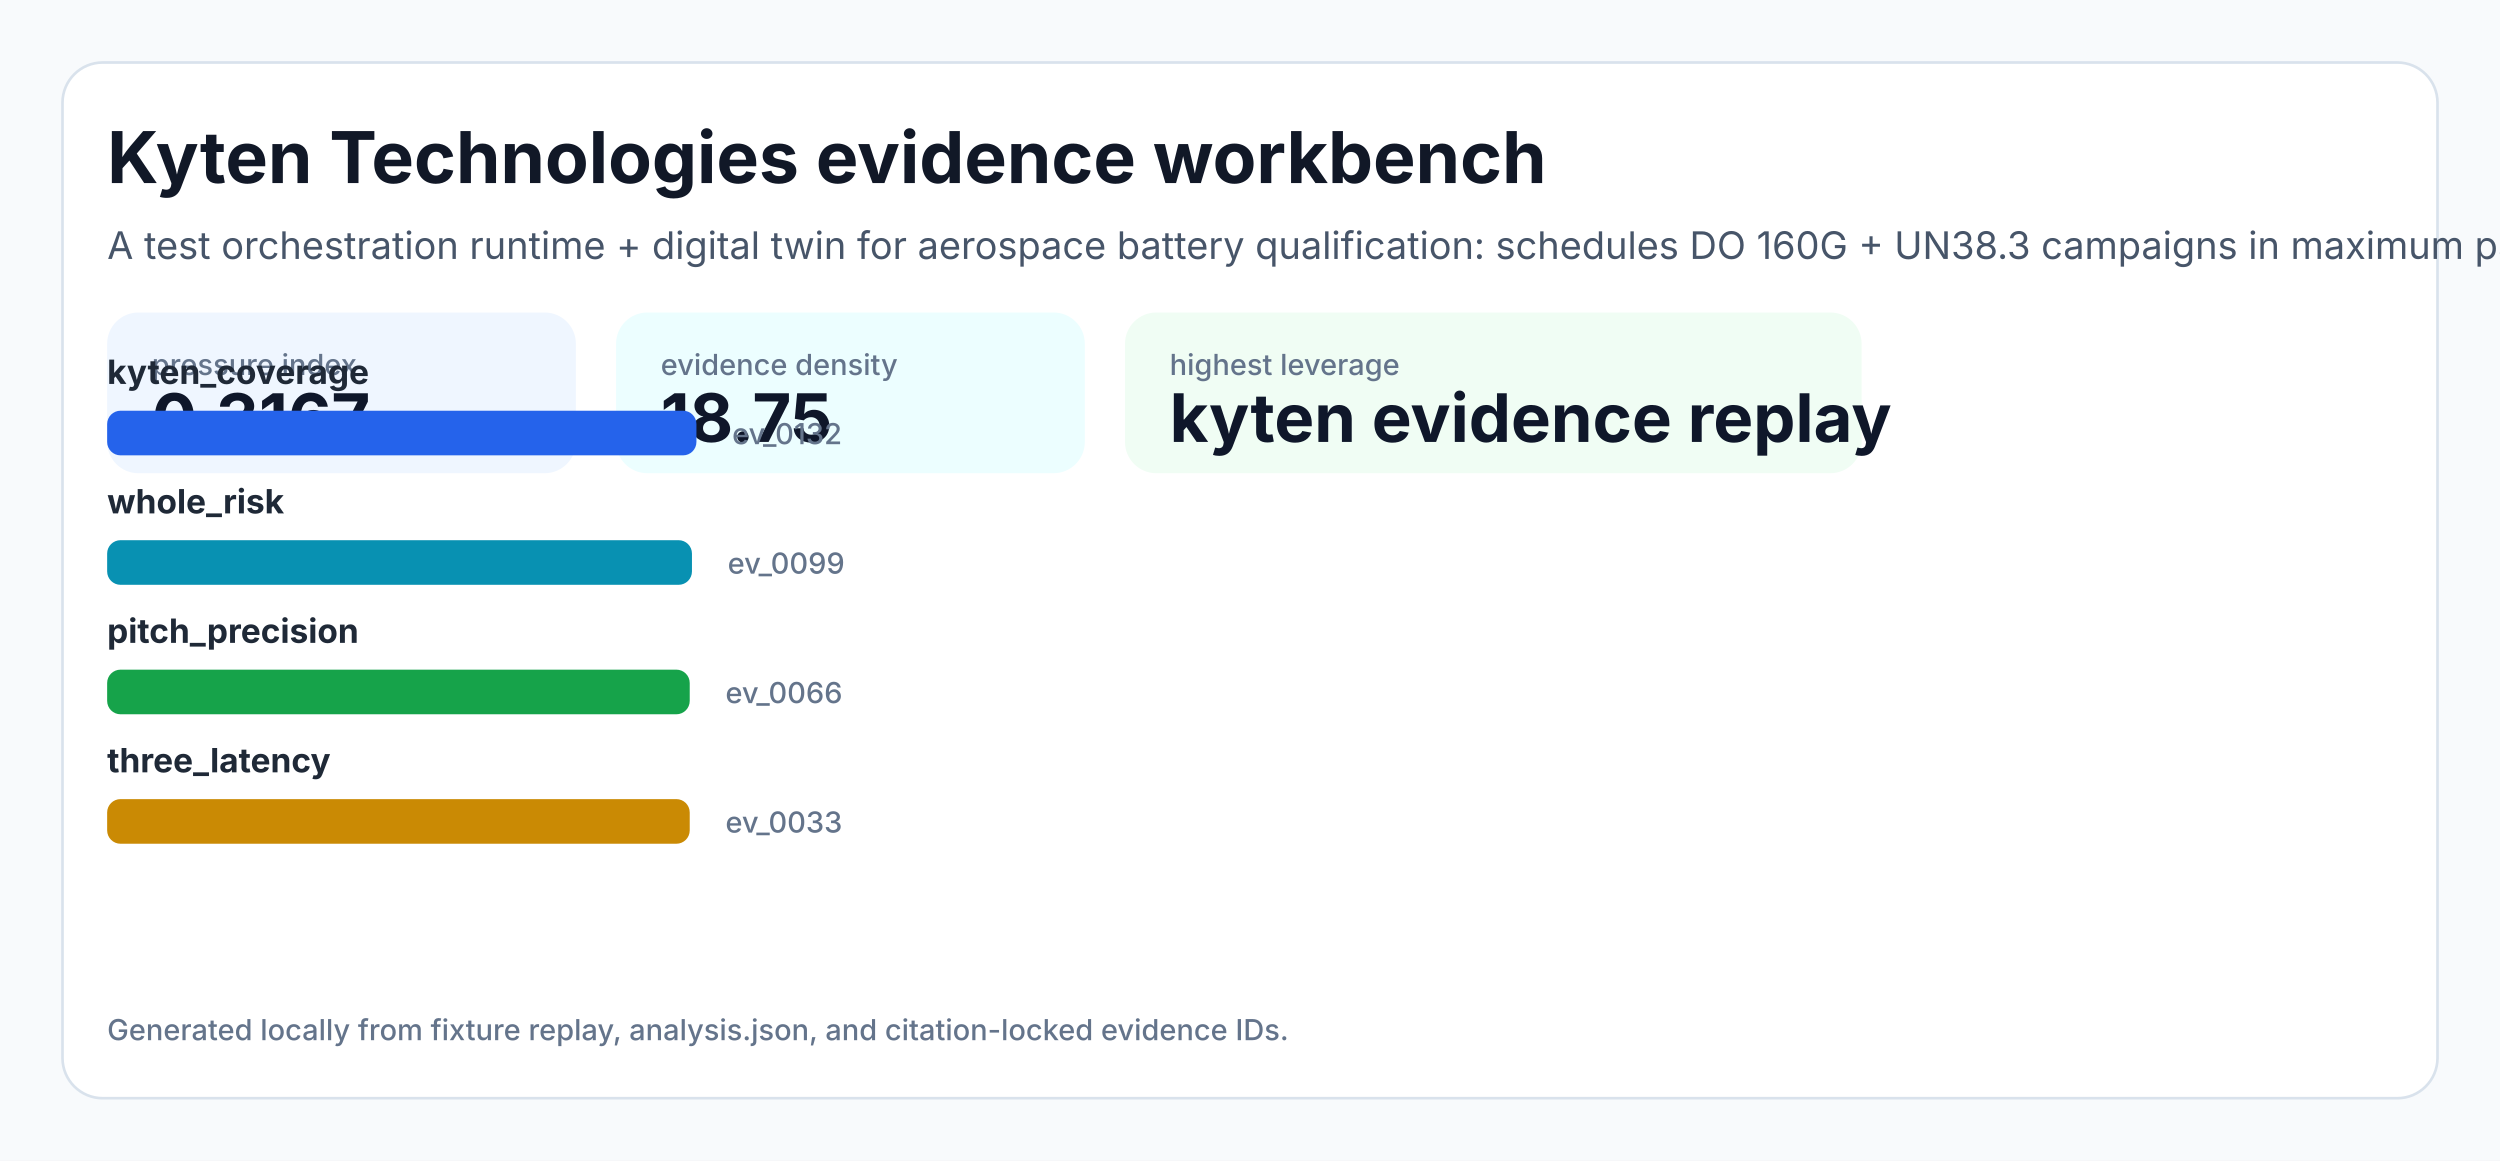
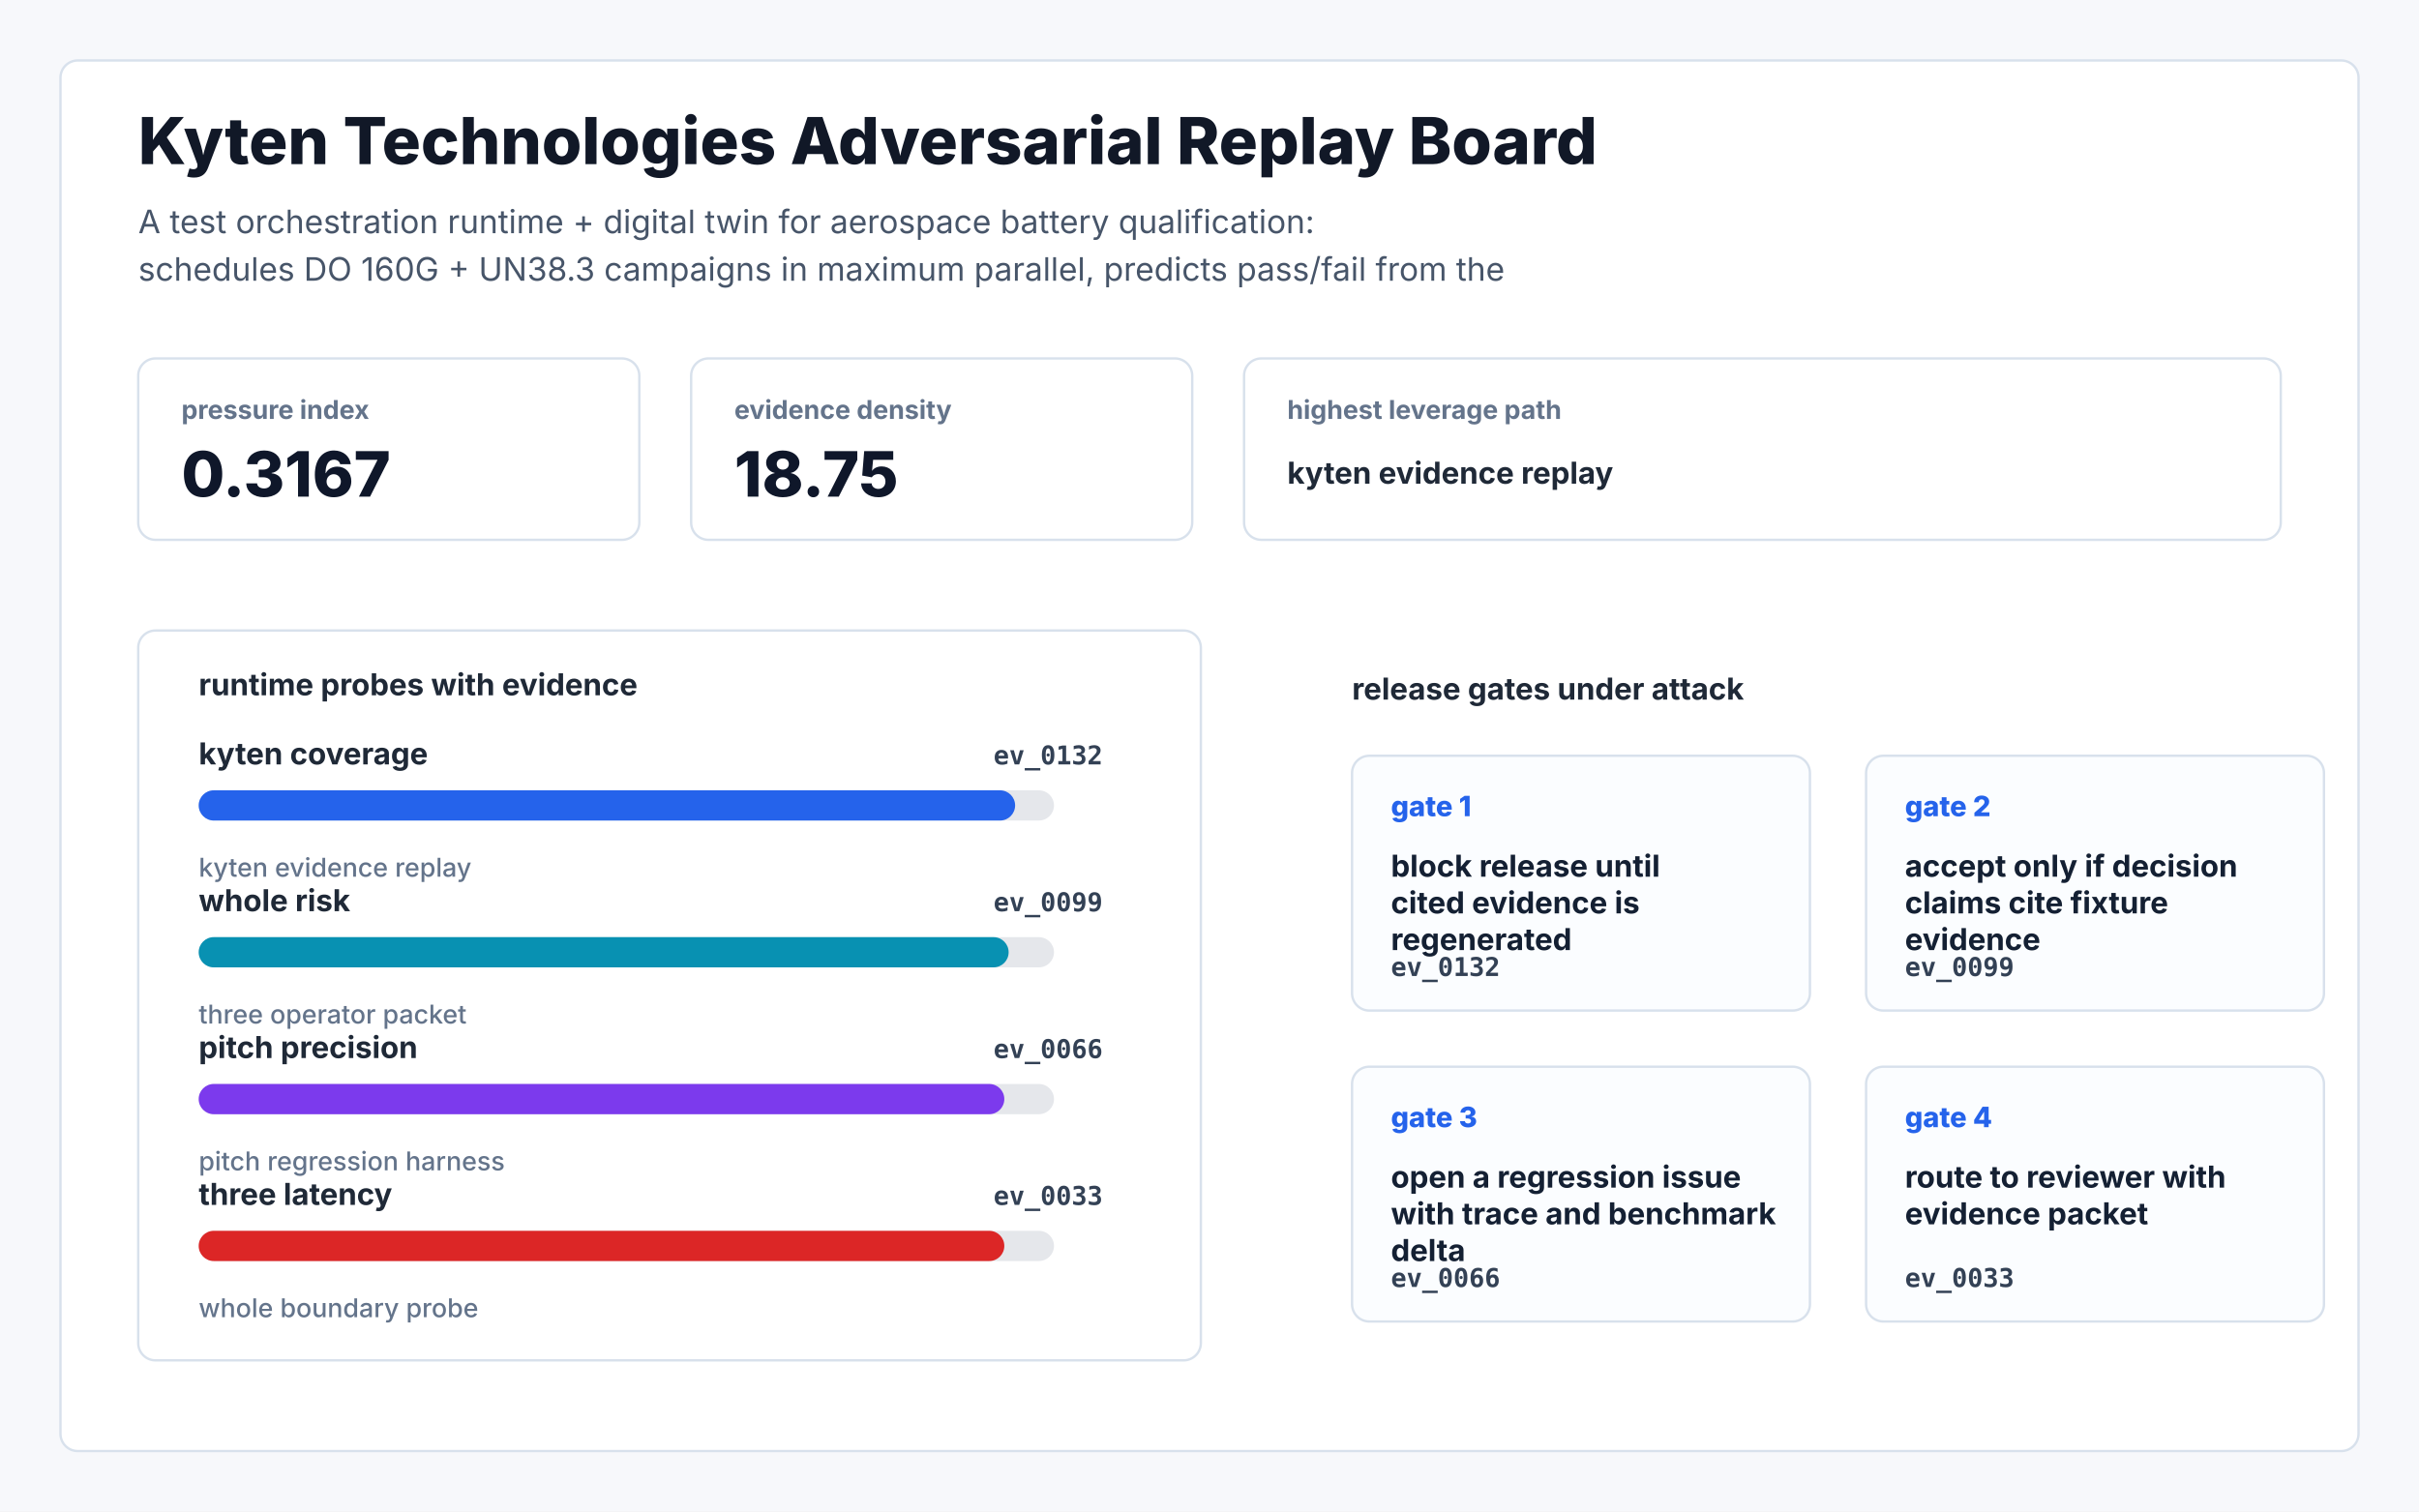
- <svg xmlns="http://www.w3.org/2000/svg" width="1120" height="520" viewBox="0 0 1120 520" role="img" aria-label="Kyten Technologies project working dashboard preview">
+ <svg xmlns="http://www.w3.org/2000/svg" width="1120" height="700" viewBox="0 0 1120 700" role="img" aria-label="Kyten Technologies visual evidence dashboard">
  <defs>
    <style>
-       .bg { fill: #f8fafc; }
-       .panel { fill: #ffffff; stroke: #d9e2ec; stroke-width: 1.2; }
-       .title { font: 700 32px -apple-system, BlinkMacSystemFont, "Segoe UI", sans-serif; fill: #111827; }
-       .sub { font: 400 17px -apple-system, BlinkMacSystemFont, "Segoe UI", sans-serif; fill: #475569; }
-       .label { font: 650 15px -apple-system, BlinkMacSystemFont, "Segoe UI", sans-serif; fill: #1f2937; }
-       .small { font: 500 13px -apple-system, BlinkMacSystemFont, "Segoe UI", sans-serif; fill: #64748b; }
-       .metric { font: 750 30px -apple-system, BlinkMacSystemFont, "Segoe UI", sans-serif; fill: #0f172a; }
+       .bg { fill:#f7f8fb; }
+       .panel { fill:#ffffff; stroke:#d8e1ec; stroke-width:1.1; }
+       .card { fill:#ffffff; stroke:#d8e1ec; stroke-width:1.1; }
+       .actioncard { fill:#fbfdff; stroke:#d8e1ec; stroke-width:1.1; }
+       .title { font:760 30px -apple-system,BlinkMacSystemFont,"Segoe UI",sans-serif; fill:#111827; }
+       .sub { font:420 15px -apple-system,BlinkMacSystemFont,"Segoe UI",sans-serif; fill:#475569; }
+       .label { font:700 14px -apple-system,BlinkMacSystemFont,"Segoe UI",sans-serif; fill:#1f2937; }
+       .caption { font:500 12px -apple-system,BlinkMacSystemFont,"Segoe UI",sans-serif; fill:#64748b; }
+       .small { font:650 12px -apple-system,BlinkMacSystemFont,"Segoe UI",sans-serif; fill:#64748b; }
+       .metric { font:780 29px -apple-system,BlinkMacSystemFont,"Segoe UI",sans-serif; fill:#0f172a; }
+       .rank { font:760 13px -apple-system,BlinkMacSystemFont,"Segoe UI",sans-serif; fill:#2563eb; }
+       .cardtext { font:650 14px -apple-system,BlinkMacSystemFont,"Segoe UI",sans-serif; fill:#142033; }
+       .mono { font:700 12px ui-monospace,SFMono-Regular,Menlo,monospace; fill:#334155; }
    </style>
  </defs>
-   <rect class="bg" width="1120" height="520" rx="0" />
-   <rect class="panel" x="28" y="28" width="1064" height="464" rx="18" />
-   <text class="title" x="48" y="82">Kyten Technologies evidence workbench</text>
-   <text class="sub" x="48" y="116">A test orchestration runtime + digital twin for aerospace battery qualification: schedules DO 160G + UN38.3 campaigns in maximum parallel, predicts pass/fail from the first 10% of each test, and emits a regulator grade evidence bundle.</text>
-   <rect x="48" y="140" width="210" height="72" rx="14" fill="#eff6ff" />
-   <text class="small" x="68" y="168">pressure index</text>
-   <text class="metric" x="68" y="198">0.3167</text>
-   <rect x="276" y="140" width="210" height="72" rx="14" fill="#ecfeff" />
-   <text class="small" x="296" y="168">evidence density</text>
-   <text class="metric" x="296" y="198">18.75</text>
-   <rect x="504" y="140" width="330" height="72" rx="14" fill="#f0fdf4" />
-   <text class="small" x="524" y="168">highest leverage</text>
-   <text class="metric" x="524" y="198">kyten evidence replay</text>
-   <text x="48" y="172" class="label">kyten_coverage</text>
-   <rect x="48" y="184" width="264" height="20" rx="6" fill="#2563eb" />
-   <text x="328" y="199" class="small">ev_0132</text>
-   <text x="48" y="230" class="label">whole_risk</text>
-   <rect x="48" y="242" width="262" height="20" rx="6" fill="#0891b2" />
-   <text x="326" y="257" class="small">ev_0099</text>
-   <text x="48" y="288" class="label">pitch_precision</text>
-   <rect x="48" y="300" width="261" height="20" rx="6" fill="#16a34a" />
-   <text x="325" y="315" class="small">ev_0066</text>
-   <text x="48" y="346" class="label">three_latency</text>
-   <rect x="48" y="358" width="261" height="20" rx="6" fill="#ca8a04" />
-   <text x="325" y="373" class="small">ev_0033</text>
-   <text class="small" x="48" y="466">Generated locally from fixture replay, analysis.json, and citation-locked evidence IDs.</text>
+   <rect class="bg" width="1120" height="700" />
+   <rect class="panel" x="28" y="28" width="1064" height="644" rx="8" />
+   <text class="title" x="64" y="76">Kyten Technologies Adversarial Replay Board</text>
+   <text class="sub" x="64" y="108">
+     <tspan x="64" dy="0">A test orchestration runtime + digital twin for aerospace battery qualification:</tspan>
+     <tspan x="64" dy="22">schedules DO 160G + UN38.3 campaigns in maximum parallel, predicts pass/fail from the</tspan>
+   </text>
+   <rect class="card" x="64" y="166" width="232" height="84" rx="8" />
+   <text class="small" x="84" y="194">pressure index</text>
+   <text class="metric" x="84" y="230">0.3167</text>
+   <rect class="card" x="320" y="166" width="232" height="84" rx="8" />
+   <text class="small" x="340" y="194">evidence density</text>
+   <text class="metric" x="340" y="230">18.75</text>
+   <rect class="card" x="576" y="166" width="480" height="84" rx="8" />
+   <text class="small" x="596" y="194">highest leverage path</text>
+   <text class="label" x="596" y="224">
+     <tspan x="596" dy="0">kyten evidence replay</tspan>
+   </text>
+   <rect class="card" x="64" y="292" width="492" height="338" rx="8" />
+   <text class="label" x="92" y="322">runtime probes with evidence</text>
+   <text x="92" y="354" class="label">kyten coverage</text>
+   <text x="460" y="354" class="mono">ev_0132</text>
+   <rect x="92" y="366" width="396" height="14" rx="7" fill="#e5e7eb" />
+   <rect x="92" y="366" width="378" height="14" rx="7" fill="#2563eb" />
+   <text x="92" y="406" class="caption">kyten evidence replay</text>
+   <text x="92" y="422" class="label">whole risk</text>
+   <text x="460" y="422" class="mono">ev_0099</text>
+   <rect x="92" y="434" width="396" height="14" rx="7" fill="#e5e7eb" />
+   <rect x="92" y="434" width="375" height="14" rx="7" fill="#0891b2" />
+   <text x="92" y="474" class="caption">three operator packet</text>
+   <text x="92" y="490" class="label">pitch precision</text>
+   <text x="460" y="490" class="mono">ev_0066</text>
+   <rect x="92" y="502" width="396" height="14" rx="7" fill="#e5e7eb" />
+   <rect x="92" y="502" width="373" height="14" rx="7" fill="#7c3aed" />
+   <text x="92" y="542" class="caption">pitch regression harness</text>
+   <text x="92" y="558" class="label">three latency</text>
+   <text x="460" y="558" class="mono">ev_0033</text>
+   <rect x="92" y="570" width="396" height="14" rx="7" fill="#e5e7eb" />
+   <rect x="92" y="570" width="373" height="14" rx="7" fill="#dc2626" />
+   <text x="92" y="610" class="caption">whole boundary probe</text>
+   <text class="label" x="626" y="324">release gates under attack</text>
+   <rect class="actioncard" x="626" y="350" width="212" height="118" rx="8" />
+   <text class="rank" x="644" y="378">gate 1</text>
+   <text class="cardtext" x="644" y="406">
+     <tspan x="644" dy="0">block release until</tspan>
+     <tspan x="644" dy="17">cited evidence is</tspan>
+     <tspan x="644" dy="17">regenerated</tspan>
+   </text>
+   <text class="mono" x="644" y="452">ev_0132</text>
+   <rect class="actioncard" x="864" y="350" width="212" height="118" rx="8" />
+   <text class="rank" x="882" y="378">gate 2</text>
+   <text class="cardtext" x="882" y="406">
+     <tspan x="882" dy="0">accept only if decision</tspan>
+     <tspan x="882" dy="17">claims cite fixture</tspan>
+     <tspan x="882" dy="17">evidence</tspan>
+   </text>
+   <text class="mono" x="882" y="452">ev_0099</text>
+   <rect class="actioncard" x="626" y="494" width="212" height="118" rx="8" />
+   <text class="rank" x="644" y="522">gate 3</text>
+   <text class="cardtext" x="644" y="550">
+     <tspan x="644" dy="0">open a regression issue</tspan>
+     <tspan x="644" dy="17">with trace and benchmark</tspan>
+     <tspan x="644" dy="17">delta</tspan>
+   </text>
+   <text class="mono" x="644" y="596">ev_0066</text>
+   <rect class="actioncard" x="864" y="494" width="212" height="118" rx="8" />
+   <text class="rank" x="882" y="522">gate 4</text>
+   <text class="cardtext" x="882" y="550">
+     <tspan x="882" dy="0">route to reviewer with</tspan>
+     <tspan x="882" dy="17">evidence packet</tspan>
+   </text>
+   <text class="mono" x="882" y="596">ev_0033</text>
</svg>
